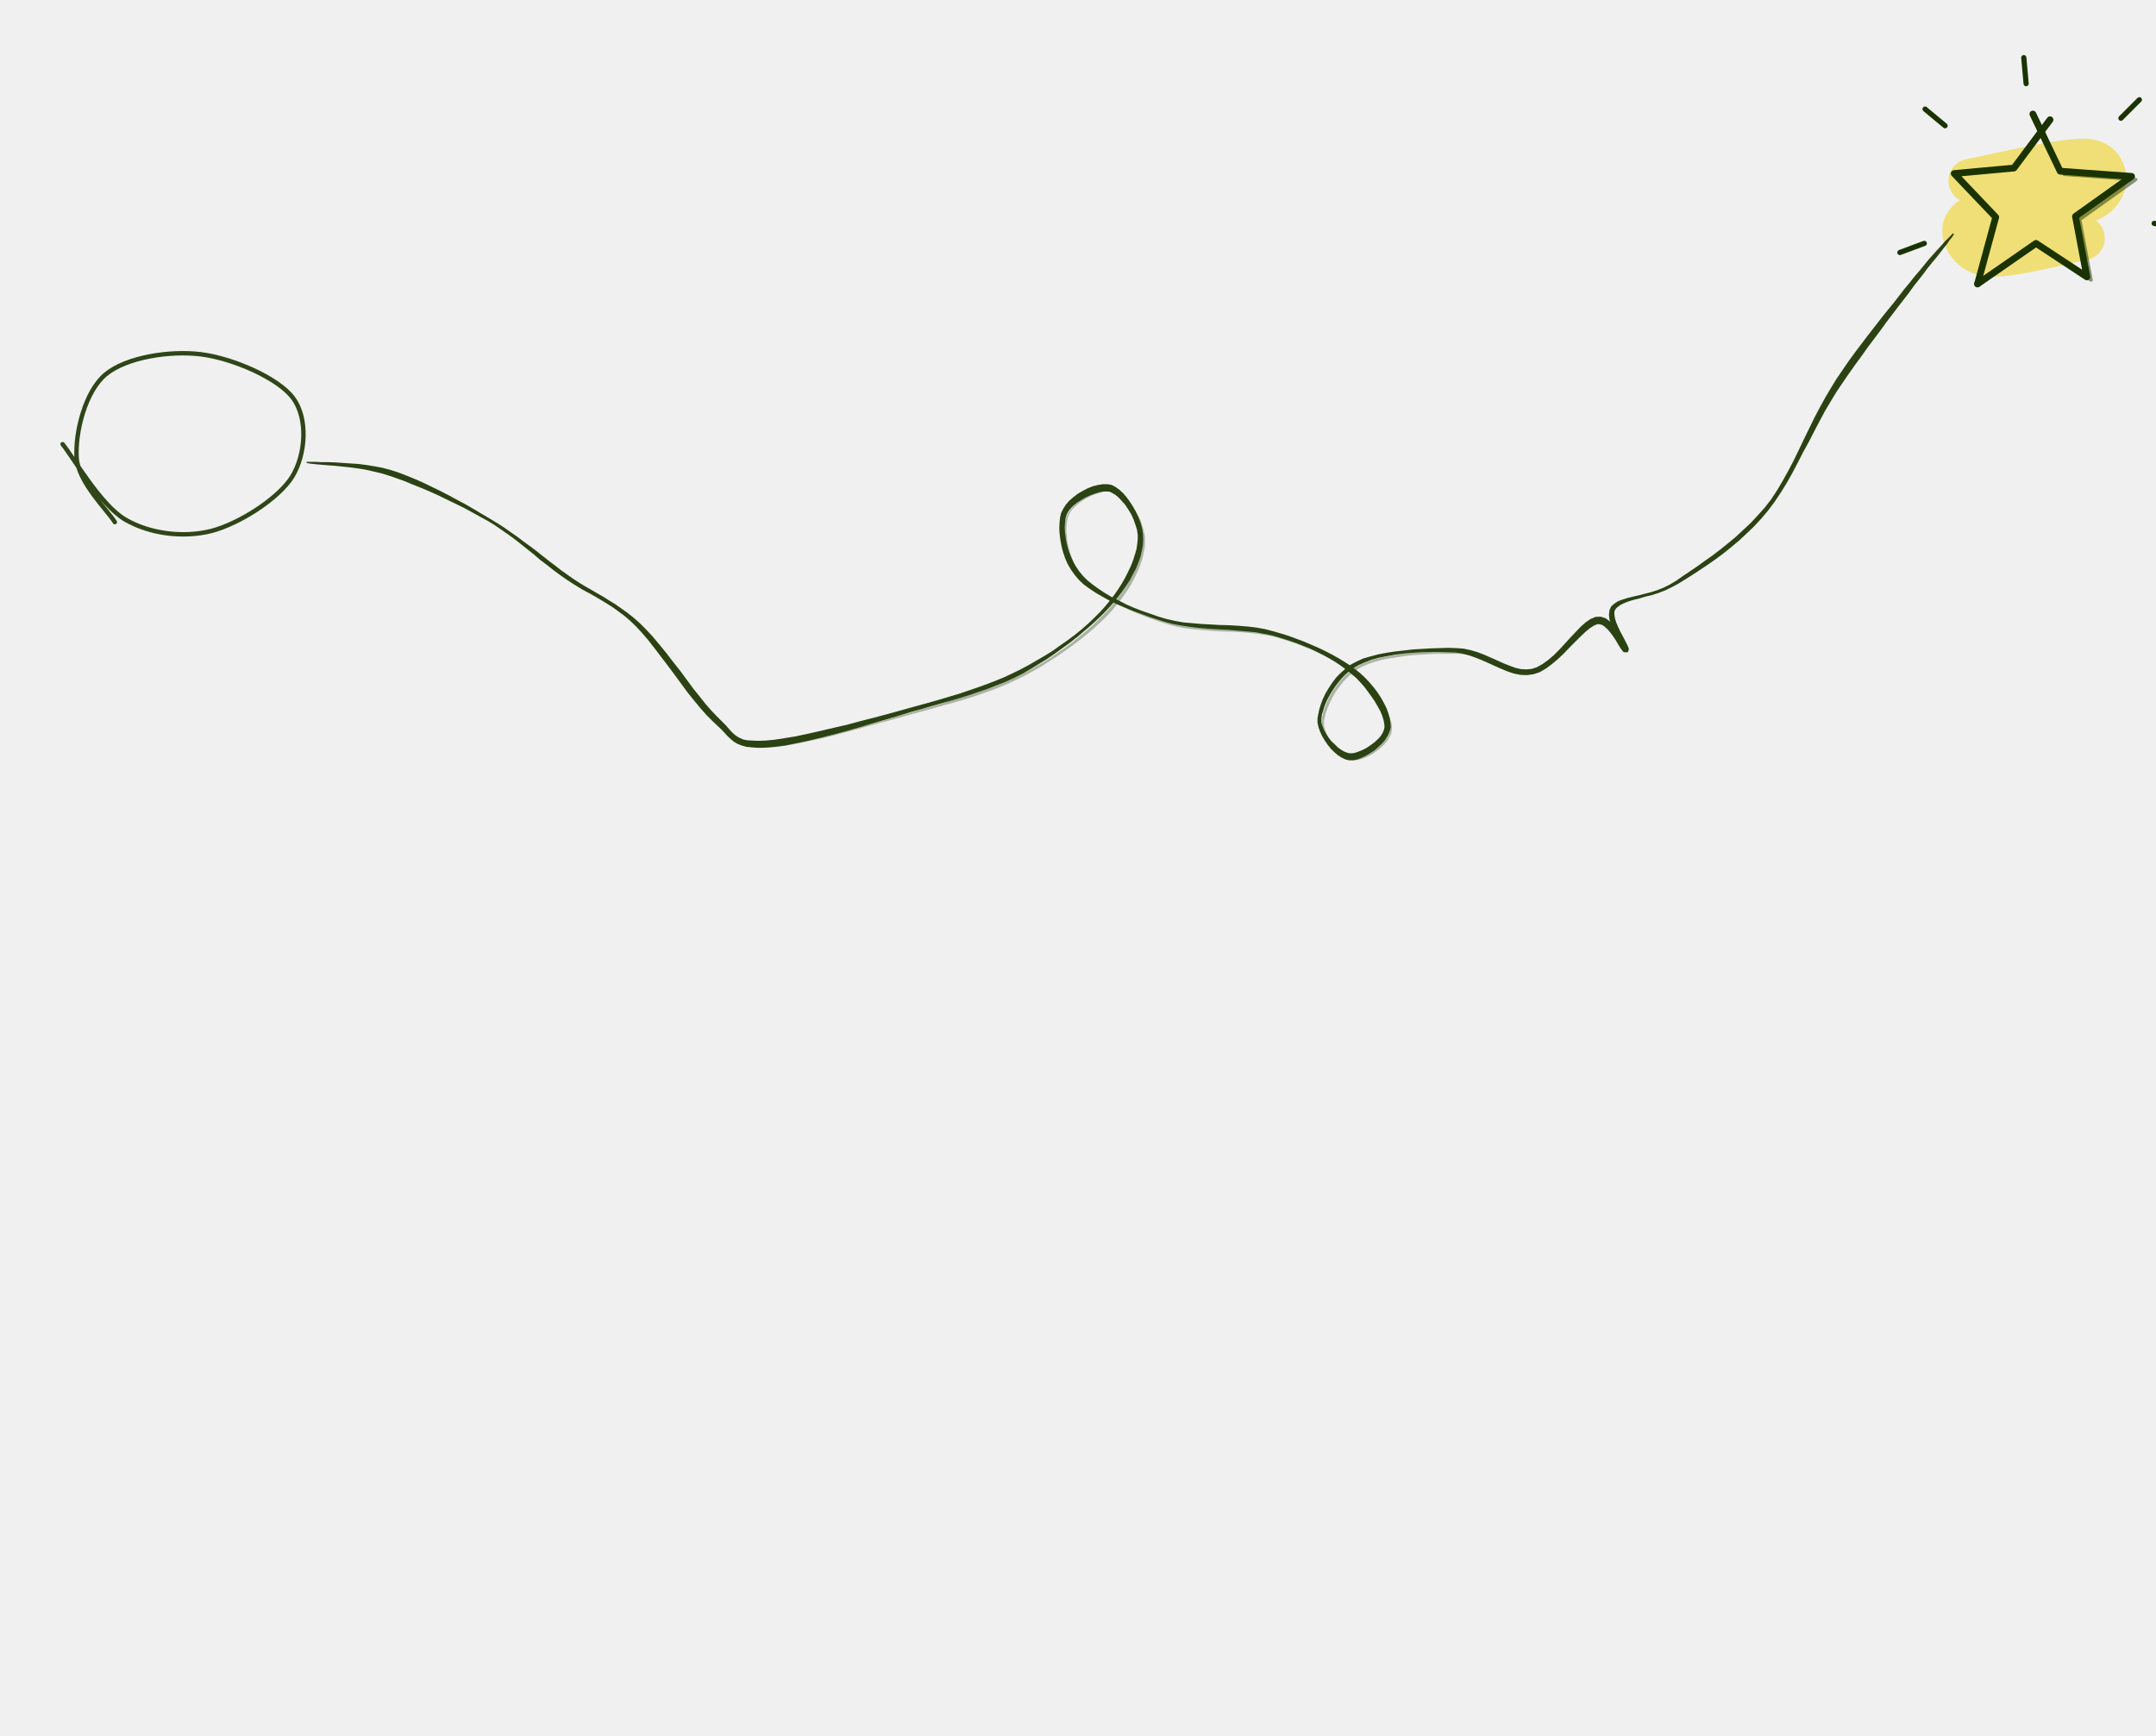
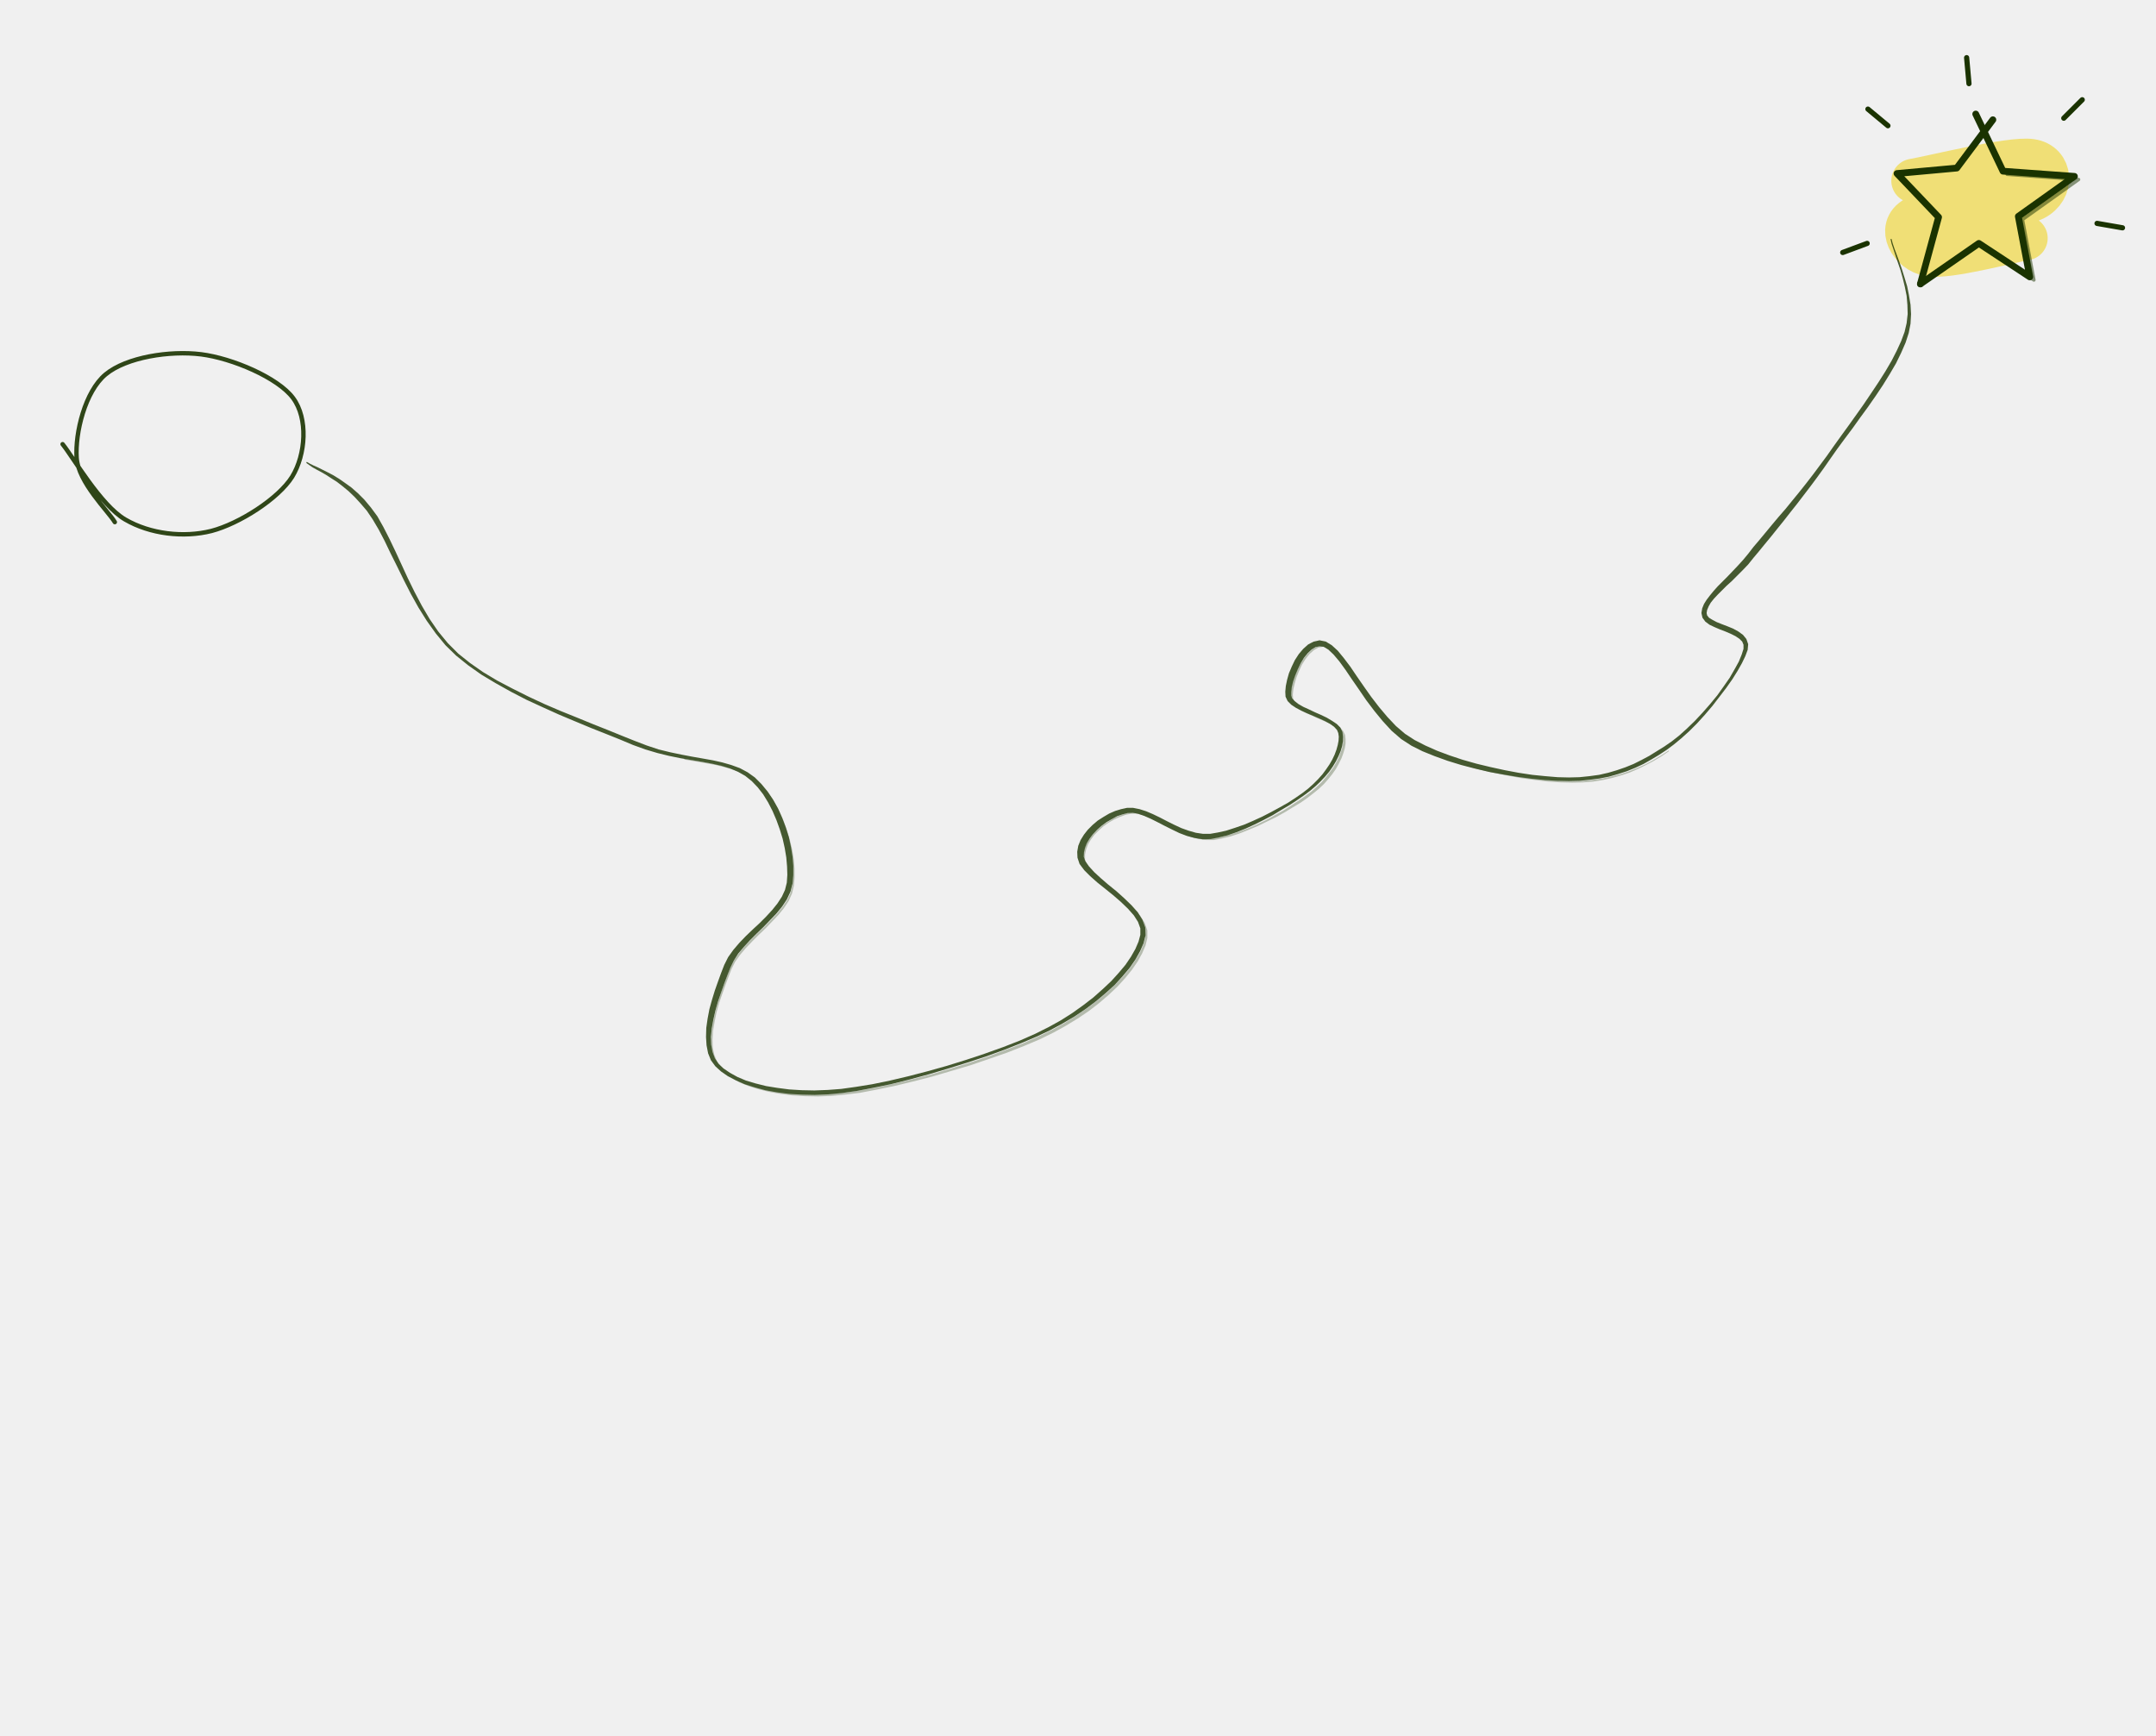
<svg xmlns="http://www.w3.org/2000/svg" class="bm-live" viewBox="196 0 830 668" aria-hidden="true" focusable="false" overflow="visible">
  <defs>
    <mask id="bm-trail-mask" maskUnits="userSpaceOnUse" x="196" y="0" width="830" height="668">
-       <path class="bm-reveal" d="M314.0,178.0 C319.3,178.7 334.3,178.3 346.0,182.0 C357.7,185.7 372.7,193.3 384.0,200.0 C395.3,206.7 404.4,215.2 414.0,222.0 C423.6,228.8 432.0,231.4 441.6,240.5 C451.1,249.6 462.9,268.9 471.1,276.6 C479.3,284.3 478.2,287.0 490.8,286.4 C503.3,285.9 530.1,278.0 546.5,273.3 C562.9,268.7 576.6,265.1 589.2,258.6 C601.7,252.0 614.3,242.4 622.0,234.0 C629.6,225.5 634.8,215.4 635.1,207.7 C635.4,200.1 628.5,189.7 623.6,188.0 C618.7,186.4 607.5,192.1 605.6,197.9 C603.6,203.6 605.6,215.6 612.1,222.5 C618.7,229.3 632.6,235.3 644.9,238.9 C657.2,242.4 673.9,240.5 685.9,243.8 C697.9,247.1 709.7,252.5 717.1,258.6 C724.5,264.6 730.5,274.4 730.2,279.9 C729.9,285.3 719.8,291.9 715.4,291.4 C711.1,290.8 703.4,282.6 704.0,276.6 C704.5,270.6 710.0,259.7 718.7,255.3 C727.5,250.9 745.2,249.8 756.4,250.4 C767.6,250.9 776.9,260.5 786.0,258.6 C795.0,256.6 804.5,240.2 810.6,238.9 C816.6,237.5 820.9,251.2 822.0,250.4 C823.1,249.5 813.8,238.3 817.1,234.0 C820.4,229.6 831.9,230.4 841.7,224.1 C851.5,217.8 866.0,208.4 876.0,196.0 C886.0,183.6 893.0,164.0 902.0,150.0 C911.0,136.0 922.3,122.0 930.0,112.0 C937.7,102.0 945.0,93.7 948.0,90.0" pathLength="1" fill="none" stroke="#fff" stroke-width="9" stroke-linecap="round" stroke-linejoin="round" />
+       <path class="bm-reveal" d="M314.0,178.0 C318.0,181.0 328.3,183.7 338.0,196.0 C347.7,208.3 355.0,237.0 372.0,252.0 C389.0,267.0 421.0,278.0 440.0,286.0 C459.0,294.0 476.0,291.0 486.0,300.0 C496.0,309.0 501.7,328.0 500.0,340.0 C498.3,352.0 480.7,360.3 476.0,372.0 C471.3,383.7 464.7,402.0 472.0,410.0 C479.3,418.0 498.7,422.3 520.0,420.0 C541.3,417.7 580.7,406.0 600.0,396.0 C619.3,386.0 634.0,371.0 636.0,360.0 C638.0,349.0 613.0,338.0 612.0,330.0 C611.0,322.0 621.7,313.3 630.0,312.0 C638.3,310.7 650.3,323.3 662.0,322.0 C673.7,320.7 691.7,310.7 700.0,304.0 C708.3,297.3 713.3,288.0 712.0,282.0 C710.7,276.0 693.0,273.7 692.0,268.0 C691.0,262.3 698.0,245.0 706.0,248.0 C714.0,251.0 724.3,277.3 740.0,286.0 C755.7,294.7 783.3,300.0 800.0,300.0 C816.7,300.0 828.7,294.3 840.0,286.0 C851.3,277.7 866.0,258.3 868.0,250.0 C870.0,241.7 851.7,242.0 852.0,236.0 C852.3,230.0 862.0,224.0 870.0,214.0 C878.0,204.0 890.0,190.3 900.0,176.0 C910.0,161.7 926.0,142.0 930.0,128.0 C934.0,114.0 925.0,98.0 924.0,92.0" pathLength="1" fill="none" stroke="#fff" stroke-width="9" stroke-linecap="round" stroke-linejoin="round" />
    </mask>
  </defs>
  <path class="bm-extra" d="M240.2,201.0 C237.7,196.8 226.1,185.7 225.5,176.2 C224.9,166.7 228.7,150.7 236.7,144.1 C244.7,137.5 261.4,134.9 273.4,136.4 C285.4,137.9 303.0,145.4 308.8,153.2 C314.7,161.1 313.7,175.0 308.5,183.5 C303.2,192.0 288.1,201.6 277.4,204.4 C266.7,207.1 253.8,205.6 244.2,200.0 C234.7,194.5 224.1,175.9 220.1,171.0" pathLength="1" fill="none" stroke="#1a3300" stroke-width="1.7" stroke-linecap="round" opacity="0.9" />
-   <g class="bm-trail" mask="url(#bm-trail-mask)" fill="#1a3300" opacity="0.92">
-     <path d="M314.0,178.2 L315.5,178.5 L317.4,178.7 L319.6,178.9 L322.0,179.1 L324.7,179.3 L327.6,179.6 L330.5,179.9 L333.6,180.3 L336.7,180.8 L339.8,181.5 L342.8,182.2 L345.7,183.1 L348.6,184.1 L351.7,185.2 L354.8,186.5 L358.1,187.8 L361.4,189.2 L364.7,190.7 L368.0,192.3 L371.3,193.9 L374.6,195.5 L377.7,197.2 L380.8,198.9 L383.7,200.5 L386.5,202.2 L389.1,204.0 L391.7,205.8 L394.3,207.7 L396.7,209.6 L399.2,211.6 L401.6,213.5 L403.9,215.5 L406.3,217.3 L408.7,219.2 L411.1,221.0 L413.5,222.7 L415.9,224.3 L418.3,225.8 L420.6,227.2 L422.9,228.4 L425.2,229.7 L427.4,231.0 L429.7,232.4 L431.9,233.8 L434.1,235.4 L436.4,237.1 L438.6,239.0 L440.9,241.2 L443.2,243.7 L445.6,246.5 L448.1,249.7 L450.6,253.0 L453.2,256.4 L455.8,259.9 L458.3,263.3 L460.8,266.7 L463.3,269.8 L465.7,272.7 L468.0,275.3 L470.2,277.5 L472.1,279.3 L473.7,280.8 L475.0,282.2 L476.2,283.5 L477.4,284.6 L478.6,285.6 L480.0,286.4 L481.5,287.0 L483.3,287.5 L485.4,287.7 L487.9,287.9 L490.8,287.8 L494.3,287.5 L498.3,287.0 L502.7,286.1 L507.4,285.1 L512.4,283.9 L517.5,282.6 L522.7,281.2 L527.9,279.7 L532.9,278.2 L537.8,276.8 L542.5,275.4 L546.7,274.1 L550.8,273.0 L554.7,271.8 L558.6,270.7 L562.3,269.7 L566.0,268.6 L569.5,267.5 L573.0,266.3 L576.5,265.1 L579.8,263.8 L583.1,262.5 L586.4,261.0 L589.6,259.4 L592.7,257.6 L595.8,255.7 L598.9,253.8 L602.0,251.7 L604.9,249.6 L607.8,247.5 L610.6,245.3 L613.2,243.1 L615.8,240.9 L618.2,238.7 L620.4,236.6 L622.5,234.4 L624.4,232.3 L626.2,230.1 L627.9,227.9 L629.5,225.6 L631.0,223.3 L632.2,221.0 L633.4,218.7 L634.3,216.4 L635.1,214.2 L635.6,212.0 L636.0,209.8 L636.1,207.7 L636.0,205.6 L635.7,203.5 L635.1,201.3 L634.3,199.2 L633.3,197.1 L632.2,195.1 L631.0,193.2 L629.7,191.4 L628.4,189.9 L627.0,188.6 L625.5,187.5 L624.0,186.7 L622.4,186.4 L620.6,186.4 L618.7,186.7 L616.7,187.2 L614.7,188.0 L612.8,189.0 L610.9,190.1 L609.2,191.4 L607.6,192.8 L606.3,194.3 L605.3,195.9 L604.5,197.5 L604.1,199.2 L603.9,201.1 L603.8,203.2 L603.9,205.4 L604.2,207.7 L604.6,210.0 L605.2,212.4 L606.0,214.8 L607.0,217.1 L608.3,219.3 L609.7,221.3 L611.3,223.2 L613.2,225.0 L615.4,226.6 L617.8,228.2 L620.4,229.7 L623.1,231.2 L626.0,232.6 L629.1,233.9 L632.2,235.2 L635.3,236.3 L638.5,237.5 L641.6,238.5 L644.8,239.5 L647.9,240.3 L651.3,240.9 L654.7,241.4 L658.3,241.8 L661.9,242.1 L665.5,242.3 L669.1,242.5 L672.6,242.8 L676.1,243.1 L679.4,243.4 L682.6,244.0 L685.7,244.6 L688.7,245.5 L691.6,246.4 L694.6,247.4 L697.4,248.5 L700.2,249.6 L702.9,250.9 L705.5,252.2 L708.0,253.6 L710.3,255.0 L712.5,256.5 L714.5,258.0 L716.3,259.5 L718.1,261.0 L719.7,262.7 L721.3,264.5 L722.7,266.4 L724.1,268.3 L725.3,270.1 L726.4,272.0 L727.4,273.8 L728.1,275.5 L728.6,277.1 L728.9,278.6 L729.0,279.8 L728.8,280.9 L728.3,282.1 L727.5,283.4 L726.4,284.6 L725.1,285.8 L723.6,286.9 L722.1,287.9 L720.6,288.7 L719.1,289.3 L717.7,289.8 L716.5,290.0 L715.6,290.0 L714.7,289.8 L713.6,289.4 L712.4,288.7 L711.1,287.8 L709.9,286.6 L708.6,285.4 L707.5,284.0 L706.5,282.5 L705.7,281.0 L705.1,279.5 L704.7,278.1 L704.7,276.7 L704.9,275.1 L705.4,273.5 L706.0,271.6 L706.8,269.7 L707.8,267.8 L709.0,265.8 L710.3,263.9 L711.8,262.0 L713.4,260.2 L715.2,258.6 L717.1,257.2 L719.1,256.0 L721.4,255.0 L724.0,254.0 L726.9,253.2 L730.0,252.6 L733.3,252.0 L736.7,251.6 L740.2,251.3 L743.7,251.1 L747.1,251.0 L750.4,251.0 L753.5,251.1 L756.4,251.2 L759.0,251.6 L761.6,252.3 L764.1,253.2 L766.6,254.2 L769.1,255.3 L771.5,256.4 L774.0,257.5 L776.4,258.5 L778.8,259.3 L781.3,259.8 L783.7,259.9 L786.2,259.6 L788.7,258.8 L791.1,257.4 L793.4,255.7 L795.8,253.7 L798.0,251.6 L800.2,249.3 L802.4,247.1 L804.4,245.1 L806.4,243.2 L808.1,241.8 L809.7,240.8 L810.9,240.3 L811.8,240.3 L812.8,240.6 L813.8,241.3 L814.9,242.3 L816.0,243.6 L817.1,245.1 L818.1,246.6 L818.9,248.0 L819.7,249.3 L820.4,250.3 L821.1,251.1 L822.7,251.1 L823.1,249.8 L822.7,248.8 L822.1,247.6 L821.4,246.2 L820.6,244.7 L819.7,243.0 L818.9,241.3 L818.2,239.6 L817.7,238.0 L817.5,236.6 L817.5,235.4 L817.9,234.5 L818.7,233.7 L819.8,232.9 L821.2,232.2 L823.0,231.5 L825.0,230.9 L827.1,230.4 L829.4,229.7 L831.9,229.1 L834.4,228.3 L837.0,227.3 L839.5,226.1 L842.1,224.7 L844.7,223.1 L847.4,221.4 L850.3,219.5 L853.3,217.5 L856.3,215.4 L859.4,213.1 L862.4,210.7 L865.5,208.1 L868.4,205.4 L871.3,202.6 L874.1,199.6 L876.7,196.5 L879.1,193.3 L881.5,189.7 L883.8,186.0 L886.0,182.1 L888.1,178.1 L890.2,174.0 L892.4,170.0 L894.5,165.9 L896.6,161.9 L898.7,158.0 L900.9,154.3 L903.1,150.7 L905.4,147.3 L907.8,143.8 L910.2,140.4 L912.7,137.0 L915.1,133.6 L917.6,130.3 L920.0,127.1 L922.3,123.9 L924.6,120.9 L926.8,118.0 L928.9,115.3 L930.9,112.7 L932.7,110.2 L934.6,107.8 L936.4,105.5 L938.1,103.2 L939.8,101.1 L941.4,99.2 L942.9,97.3 L944.2,95.6 L945.5,94.0 L946.5,92.5 L947.5,91.3 L948.2,90.2 L947.8,89.8 L946.9,90.8 L945.8,91.9 L944.5,93.2 L943.2,94.7 L941.7,96.3 L940.1,98.1 L938.4,100.0 L936.7,102.1 L934.9,104.3 L933.0,106.5 L931.1,108.9 L929.1,111.3 L927.1,113.9 L925.0,116.6 L922.7,119.4 L920.3,122.4 L917.9,125.5 L915.4,128.7 L912.9,132.0 L910.4,135.3 L907.9,138.7 L905.5,142.2 L903.1,145.7 L900.9,149.3 L898.7,153.0 L896.6,156.8 L894.5,160.8 L892.5,164.9 L890.5,169.0 L888.5,173.2 L886.5,177.3 L884.4,181.3 L882.3,185.1 L880.1,188.8 L877.8,192.3 L875.3,195.5 L872.7,198.4 L870.0,201.3 L867.1,204.0 L864.2,206.7 L861.2,209.2 L858.2,211.6 L855.2,213.9 L852.2,216.0 L849.3,218.1 L846.5,220.0 L843.8,221.8 L841.4,223.5 L838.9,225.0 L836.5,226.2 L834.0,227.2 L831.5,228.0 L829.1,228.6 L826.8,229.2 L824.6,229.7 L822.6,230.2 L820.7,230.8 L819.0,231.4 L817.6,232.3 L816.3,233.4 L815.6,234.9 L815.4,236.7 L815.6,238.5 L816.2,240.3 L816.9,242.2 L817.8,244.0 L818.7,245.7 L819.6,247.2 L820.4,248.5 L820.9,249.6 L821.2,250.1 L821.4,249.6 L822.3,249.5 L822.1,249.1 L821.6,248.2 L820.9,246.9 L820.1,245.4 L819.2,243.7 L818.2,242.1 L817.0,240.5 L815.6,239.1 L814.1,238.0 L812.2,237.4 L810.2,237.5 L808.3,238.3 L806.4,239.6 L804.5,241.3 L802.6,243.3 L800.6,245.4 L798.5,247.7 L796.4,250.0 L794.3,252.1 L792.1,254.0 L789.9,255.6 L787.8,256.8 L785.7,257.5 L783.7,257.7 L781.6,257.6 L779.4,257.1 L777.2,256.3 L774.9,255.4 L772.5,254.3 L770.0,253.2 L767.5,252.1 L764.9,251.1 L762.2,250.3 L759.4,249.7 L756.5,249.5 L753.5,249.4 L750.4,249.5 L747.0,249.6 L743.6,249.8 L740.1,250.0 L736.6,250.4 L733.1,250.8 L729.8,251.3 L726.6,251.9 L723.6,252.7 L720.8,253.5 L718.4,254.6 L716.1,255.8 L714.1,257.3 L712.2,259.0 L710.4,260.8 L708.9,262.8 L707.5,264.9 L706.3,266.9 L705.3,269.0 L704.5,271.1 L703.9,273.0 L703.5,274.9 L703.2,276.5 L703.2,278.2 L703.6,280.0 L704.2,281.7 L705.0,283.4 L706.0,285.1 L707.1,286.7 L708.3,288.2 L709.6,289.5 L711.0,290.7 L712.4,291.6 L713.8,292.3 L715.3,292.7 L716.8,292.7 L718.4,292.4 L720.0,291.8 L721.7,291.0 L723.4,290.0 L725.1,288.9 L726.6,287.6 L728.1,286.2 L729.3,284.8 L730.3,283.2 L731.0,281.6 L731.4,280.0 L731.3,278.3 L731.0,276.5 L730.5,274.7 L729.8,272.7 L728.8,270.7 L727.7,268.7 L726.4,266.7 L724.9,264.7 L723.3,262.8 L721.6,261.0 L719.7,259.2 L717.8,257.7 L715.8,256.2 L713.6,254.8 L711.3,253.4 L708.8,252.0 L706.3,250.7 L703.6,249.4 L700.8,248.2 L698.0,247.0 L695.1,245.9 L692.1,244.8 L689.2,243.9 L686.1,243.0 L683.0,242.2 L679.7,241.6 L676.3,241.2 L672.7,240.9 L669.2,240.7 L665.6,240.6 L662.0,240.4 L658.4,240.2 L654.9,239.9 L651.5,239.6 L648.2,239.0 L645.1,238.3 L642.0,237.4 L638.9,236.3 L635.7,235.2 L632.6,234.0 L629.6,232.7 L626.7,231.2 L623.9,229.8 L621.2,228.2 L618.8,226.6 L616.6,225.0 L614.6,223.4 L612.9,221.7 L611.5,220.0 L610.2,218.1 L609.1,216.1 L608.1,213.9 L607.3,211.7 L606.7,209.5 L606.3,207.3 L606.0,205.2 L605.9,203.2 L606.0,201.3 L606.2,199.6 L606.6,198.2 L607.2,197.0 L608.1,195.8 L609.3,194.6 L610.8,193.4 L612.4,192.4 L614.1,191.4 L615.9,190.6 L617.6,190.0 L619.3,189.5 L620.8,189.2 L622.1,189.2 L623.2,189.3 L624.2,189.8 L625.4,190.5 L626.7,191.6 L627.9,192.9 L629.2,194.4 L630.4,196.2 L631.5,198.0 L632.4,200.0 L633.1,202.0 L633.7,203.9 L634.0,205.9 L634.0,207.7 L633.8,209.5 L633.5,211.5 L632.9,213.5 L632.2,215.7 L631.4,217.8 L630.3,220.1 L629.2,222.3 L627.9,224.6 L626.5,226.8 L624.9,229.1 L623.2,231.3 L621.4,233.5 L619.5,235.6 L617.3,237.8 L615.0,240.0 L612.5,242.2 L609.8,244.4 L607.0,246.5 L604.1,248.5 L601.2,250.6 L598.1,252.5 L595.0,254.3 L591.9,256.1 L588.7,257.8 L585.6,259.3 L582.4,260.8 L579.2,262.1 L575.8,263.4 L572.5,264.6 L569.0,265.8 L565.5,267.0 L561.8,268.1 L558.1,269.2 L554.3,270.3 L550.3,271.4 L546.3,272.5 L542.0,273.7 L537.3,275.0 L532.4,276.3 L527.3,277.6 L522.1,279.0 L516.9,280.2 L511.8,281.4 L506.9,282.5 L502.2,283.5 L497.9,284.2 L494.0,284.8 L490.7,285.1 L487.9,285.2 L485.6,285.1 L483.7,285.0 L482.2,284.7 L481.0,284.2 L479.9,283.6 L478.9,282.9 L477.8,281.9 L476.7,280.7 L475.4,279.2 L473.8,277.6 L471.9,275.7 L469.9,273.6 L467.7,271.1 L465.4,268.2 L462.9,265.1 L460.4,261.7 L457.9,258.3 L455.2,254.9 L452.6,251.5 L449.9,248.2 L447.3,245.1 L444.7,242.3 L442.2,239.8 L439.8,237.7 L437.4,235.8 L435.0,234.1 L432.7,232.5 L430.4,231.1 L428.2,229.7 L425.9,228.4 L423.7,227.1 L421.4,225.8 L419.1,224.4 L416.8,222.9 L414.5,221.3 L412.1,219.6 L409.8,217.8 L407.4,216.0 L405.0,214.1 L402.6,212.2 L400.1,210.3 L397.6,208.5 L395.1,206.6 L392.5,204.8 L389.8,202.9 L387.1,201.2 L384.3,199.5 L381.4,197.8 L378.4,196.0 L375.3,194.2 L372.1,192.5 L368.8,190.7 L365.5,189.0 L362.2,187.4 L358.9,185.8 L355.7,184.4 L352.5,183.1 L349.4,181.9 L346.3,180.9 L343.3,180.1 L340.1,179.5 L337.0,179.0 L333.8,178.6 L330.7,178.4 L327.7,178.2 L324.8,178.0 L322.1,177.9 L319.6,177.9 L317.4,177.8 L315.6,177.8 L314.0,177.8 Z" />
-     <path d="M424.5,228.9 L426.8,230.2 L429.0,231.5 L431.2,232.9 L433.5,234.4 L435.7,236.0 L438.0,237.7 L440.3,239.6 L442.6,241.8 L445.0,244.3 L447.5,247.1 L450.0,250.2 L452.6,253.5 L455.2,256.9 L457.8,260.4 L460.4,263.8 L462.9,267.1 L465.4,270.2 L467.7,273.1 L470.0,275.7 L472.1,277.9 L474.0,279.7 L475.6,281.3 L476.9,282.7 L478.1,283.9 L479.2,285.0 L480.4,285.9 L481.6,286.7 L483.1,287.2 L484.8,287.6 L486.8,287.8 L489.2,287.9 L492.1,287.8 L495.5,287.5 L499.5,286.9 L503.8,286.1 L508.5,285.1 L513.5,284.0 L518.6,282.7 L523.8,281.3 L528.9,279.9 L534.0,278.5 L539.0,277.2 L543.6,275.9 L547.9,274.7 L552.0,273.6 L555.9,272.5 L559.8,271.4 L563.5,270.4 L567.2,269.3 L570.7,268.2 L574.2,267.0 L577.6,265.8 L581.0,264.5 L584.3,263.1 L587.5,261.6 L590.7,260.0 L593.8,258.3 L597.0,256.5 L600.1,254.5 L603.1,252.6 L606.1,250.5 L609.0,248.4 L611.8,246.3 L614.5,244.1 L617.1,241.9 L619.5,239.7 L621.7,237.6 L623.8,235.4 L625.6,233.2 L627.4,231.0 L629.0,228.7 L630.6,226.4 L631.9,224.1 L633.1,221.8 L634.2,219.5 L635.1,217.2 L635.8,215.0 L636.3,212.8 L636.7,210.7 L636.8,208.7 L636.8,206.7 L636.4,204.6 L635.8,202.5 L635.1,200.4 L634.1,198.3 L633.0,196.4 L631.8,194.5 L630.5,192.8 L629.2,191.4 L627.8,190.1 L626.4,189.2 L625.0,188.6 L623.6,188.3 L622.0,188.4 L620.2,188.7 L618.4,189.3 L616.5,190.0 L614.6,190.9 L612.8,192.0 L611.1,193.2 L609.6,194.5 L608.3,195.9 L607.3,197.3 L606.6,198.8 L606.1,200.4 L605.9,202.2 L605.8,204.2 L605.9,206.3 L606.1,208.6 L606.5,210.9 L607.2,213.2 L608.0,215.5 L609.0,217.8 L610.2,219.9 L611.6,221.9 L613.1,223.8 L615.0,225.5 L617.0,227.1 L619.4,228.7 L621.9,230.3 L624.6,231.8 L627.5,233.3 L630.5,234.7 L633.5,236.0 L636.7,237.3 L639.8,238.4 L642.9,239.5 L646.1,240.5 L649.3,241.3 L652.6,241.9 L656.1,242.3 L659.6,242.6 L663.2,242.9 L666.8,243.1 L670.4,243.2 L673.9,243.4 L677.4,243.7 L680.8,244.1 L684.0,244.6 L687.1,245.3 L690.1,246.2 L693.0,247.1 L695.9,248.1 L698.8,249.3 L701.6,250.4 L704.3,251.7 L706.9,253.0 L709.4,254.3 L711.8,255.7 L714.0,257.1 L716.1,258.6 L718.0,260.0 L719.8,261.5 L721.6,263.2 L723.2,265.0 L724.8,266.8 L726.2,268.7 L727.5,270.6 L728.6,272.5 L729.5,274.4 L730.3,276.2 L730.8,277.9 L731.1,279.5 L731.2,280.9 L730.9,282.2 L730.3,283.5 L729.4,284.8 L728.2,286.1 L726.9,287.4 L725.4,288.5 L723.9,289.6 L722.3,290.5 L720.7,291.2 L719.2,291.7 L717.9,292.0 L716.8,292.0 L715.7,291.8 L714.5,291.2 L713.2,290.4 L711.9,289.4 L710.6,288.2 L709.4,286.8 L708.3,285.4 L707.3,283.8 L706.6,282.2 L706.0,280.6 L705.7,279.1 L705.7,277.6 L706.0,276.1 L706.4,274.4 L707.1,272.5 L707.9,270.6 L708.9,268.6 L710.0,266.6 L711.4,264.7 L712.8,262.8 L714.5,261.0 L716.3,259.4 L718.2,257.9 L720.2,256.7 L722.6,255.7 L725.2,254.8 L728.1,254.0 L731.3,253.4 L734.6,252.9 L738.0,252.4 L741.5,252.1 L744.9,251.9 L748.4,251.7 L751.7,251.7 L754.8,251.7 L757.7,251.7 L760.4,252.0 L763.1,252.6 L765.7,253.4 L768.3,254.4 L770.8,255.4 L773.2,256.5 L775.7,257.6 L775.8,257.3 L773.4,256.2 L770.9,255.1 L768.5,253.9 L765.9,252.9 L763.3,252.0 L760.6,251.3 L757.8,251.0 L754.8,250.8 L751.7,250.8 L748.3,250.8 L744.9,251.0 L741.4,251.2 L737.9,251.5 L734.5,251.9 L731.1,252.5 L727.9,253.1 L724.9,253.9 L722.2,254.8 L719.8,255.8 L717.6,257.1 L715.6,258.6 L713.7,260.2 L712.0,262.1 L710.5,264.0 L709.1,266.0 L707.9,268.1 L706.9,270.1 L706.1,272.2 L705.4,274.1 L705.0,275.9 L704.8,277.6 L704.9,279.2 L705.2,280.9 L705.9,282.5 L706.7,284.1 L707.8,285.7 L708.9,287.2 L710.2,288.6 L711.5,289.8 L712.9,290.9 L714.2,291.8 L715.5,292.4 L716.7,292.7 L718.0,292.7 L719.4,292.4 L721.0,291.9 L722.6,291.2 L724.3,290.3 L725.9,289.2 L727.4,288.0 L728.8,286.7 L730.0,285.3 L730.9,283.8 L731.6,282.4 L731.8,280.9 L731.8,279.4 L731.5,277.7 L730.9,276.0 L730.2,274.1 L729.3,272.2 L728.2,270.2 L726.9,268.2 L725.5,266.3 L724.0,264.3 L722.3,262.5 L720.6,260.7 L718.7,259.1 L716.8,257.6 L714.7,256.1 L712.4,254.7 L710.0,253.3 L707.4,251.9 L704.8,250.6 L702.0,249.4 L699.2,248.2 L696.3,247.1 L693.4,246.1 L690.4,245.2 L687.4,244.3 L684.2,243.6 L680.9,243.0 L677.5,242.6 L674.0,242.3 L670.5,242.0 L666.9,241.8 L663.3,241.6 L659.7,241.4 L656.2,241.0 L652.8,240.6 L649.5,240.1 L646.4,239.3 L643.3,238.4 L640.1,237.4 L637.0,236.3 L633.9,235.1 L630.8,233.9 L627.8,232.5 L625.0,231.1 L622.3,229.6 L619.8,228.1 L617.5,226.5 L615.5,224.9 L613.7,223.2 L612.2,221.4 L610.9,219.5 L609.7,217.4 L608.8,215.2 L608.0,212.9 L607.4,210.7 L606.9,208.4 L606.7,206.3 L606.5,204.2 L606.6,202.2 L606.8,200.5 L607.2,199.0 L607.8,197.6 L608.7,196.2 L610.0,194.9 L611.5,193.6 L613.1,192.5 L614.9,191.5 L616.7,190.6 L618.6,189.9 L620.4,189.4 L622.0,189.2 L623.5,189.2 L624.8,189.5 L625.9,190.0 L627.2,190.9 L628.5,192.1 L629.7,193.5 L631.0,195.1 L632.2,196.9 L633.2,198.8 L634.2,200.8 L635.0,202.8 L635.5,204.8 L635.8,206.8 L635.9,208.7 L635.7,210.6 L635.4,212.6 L634.8,214.7 L634.0,216.9 L633.1,219.0 L632.0,221.3 L630.8,223.5 L629.5,225.7 L628.0,228.0 L626.3,230.2 L624.6,232.4 L622.8,234.5 L620.8,236.6 L618.6,238.8 L616.3,241.0 L613.8,243.2 L611.1,245.4 L608.4,247.6 L605.5,249.7 L602.6,251.7 L599.6,253.7 L596.5,255.6 L593.4,257.4 L590.2,259.1 L587.1,260.7 L583.9,262.1 L580.6,263.5 L577.3,264.8 L573.9,266.0 L570.4,267.2 L566.9,268.3 L563.2,269.4 L559.5,270.5 L555.7,271.6 L551.8,272.8 L547.7,274.0 L543.4,275.2 L538.8,276.6 L533.9,278.0 L528.8,279.4 L523.6,280.8 L518.4,282.1 L513.3,283.4 L508.4,284.5 L503.7,285.5 L499.4,286.3 L495.4,286.8 L492.0,287.1 L489.2,287.1 L486.8,287.0 L484.9,286.8 L483.3,286.4 L482.0,285.9 L480.8,285.3 L479.7,284.4 L478.6,283.4 L477.4,282.2 L476.1,280.8 L474.5,279.2 L472.6,277.3 L470.5,275.2 L468.3,272.7 L465.9,269.8 L463.5,266.6 L461.0,263.3 L458.4,259.9 L455.9,256.4 L453.3,253.0 L450.7,249.7 L448.1,246.5 L445.6,243.7 L443.1,241.2 L440.7,239.1 L438.4,237.2 L436.1,235.5 L433.8,234.0 L431.5,232.5 L429.2,231.2 L426.9,229.9 L424.7,228.6 Z" opacity="0.35" />
+   <g class="bm-trail" mask="url(#bm-trail-mask)" fill="#1a3300" opacity="0.8">
+     <path d="M313.9,178.2 L315.0,179.0 L316.3,179.9 L317.9,180.8 L319.6,181.7 L321.5,182.8 L323.5,184.1 L325.7,185.5 L327.9,187.2 L330.2,189.1 L332.5,191.3 L334.8,193.8 L337.2,196.6 L339.5,200.0 L341.8,203.9 L344.1,208.3 L346.4,213.1 L348.9,218.1 L351.5,223.4 L354.2,228.7 L357.1,233.9 L360.3,239.0 L363.8,243.9 L367.5,248.4 L371.6,252.4 L376.2,256.1 L381.3,259.7 L386.8,263.0 L392.7,266.3 L398.7,269.4 L405.0,272.3 L411.2,275.1 L417.4,277.7 L423.4,280.2 L429.2,282.5 L434.7,284.7 L439.7,286.8 L444.4,288.5 L449.1,289.9 L453.6,291.0 L458.0,291.9 L462.2,292.6 L466.3,293.3 L470.1,294.0 L473.7,294.8 L477.0,295.8 L480.1,297.1 L482.9,298.7 L485.4,300.7 L487.7,303.1 L489.8,305.8 L491.7,308.9 L493.4,312.2 L494.9,315.7 L496.2,319.3 L497.3,322.9 L498.1,326.5 L498.7,330.1 L499.0,333.6 L499.1,336.8 L498.9,339.8 L498.2,342.6 L497.0,345.2 L495.3,347.8 L493.3,350.3 L490.9,352.9 L488.4,355.4 L485.7,357.9 L483.1,360.4 L480.6,363.0 L478.3,365.7 L476.3,368.5 L474.8,371.5 L473.6,374.6 L472.4,377.9 L471.2,381.3 L470.1,384.9 L469.1,388.5 L468.4,392.2 L467.9,395.7 L467.8,399.2 L468.0,402.4 L468.6,405.5 L469.7,408.2 L471.4,410.5 L473.6,412.5 L476.2,414.3 L479.3,415.9 L482.7,417.4 L486.5,418.6 L490.6,419.7 L495.0,420.5 L499.6,421.1 L504.5,421.4 L509.6,421.5 L514.8,421.3 L520.1,420.8 L525.8,420.0 L532.1,418.8 L538.9,417.4 L546.1,415.6 L553.5,413.6 L560.9,411.4 L568.3,409.1 L575.6,406.7 L582.5,404.2 L589.1,401.6 L595.0,399.1 L600.3,396.6 L605.1,394.0 L609.7,391.3 L614.0,388.4 L618.0,385.4 L621.8,382.2 L625.2,379.1 L628.2,375.8 L630.9,372.6 L633.1,369.4 L634.9,366.2 L636.2,363.2 L637.0,360.1 L636.9,357.1 L635.8,354.1 L634.0,351.2 L631.6,348.5 L628.8,345.8 L625.8,343.1 L622.7,340.6 L619.8,338.1 L617.2,335.7 L615.2,333.5 L613.8,331.5 L613.2,329.8 L613.3,328.1 L613.7,326.4 L614.4,324.6 L615.5,322.8 L616.8,321.1 L618.4,319.4 L620.1,317.9 L622.0,316.5 L624.1,315.3 L626.1,314.2 L628.2,313.5 L630.1,313.0 L632.1,312.9 L634.2,313.3 L636.5,314.1 L639.0,315.2 L641.6,316.5 L644.3,317.9 L647.1,319.3 L650.0,320.7 L652.9,321.8 L655.9,322.6 L659.0,323.1 L662.1,323.0 L665.2,322.4 L668.5,321.6 L672.0,320.4 L675.5,319.0 L679.0,317.4 L682.6,315.6 L686.0,313.8 L689.3,311.8 L692.5,309.9 L695.4,308.0 L698.0,306.2 L700.4,304.4 L702.4,302.7 L704.3,300.9 L706.1,299.0 L707.7,297.1 L709.1,295.1 L710.3,293.1 L711.3,291.1 L712.1,289.2 L712.7,287.2 L713.0,285.3 L713.0,283.5 L712.8,281.8 L712.0,280.1 L710.6,278.7 L708.8,277.5 L706.8,276.3 L704.5,275.2 L702.2,274.2 L699.9,273.1 L697.7,272.1 L695.8,271.0 L694.4,269.9 L693.4,268.8 L693.1,267.8 L693.1,266.4 L693.3,264.5 L693.8,262.4 L694.6,260.1 L695.6,257.7 L696.7,255.4 L698.0,253.2 L699.5,251.4 L701.0,250.0 L702.5,249.1 L704.0,248.8 L705.6,249.0 L707.4,250.1 L709.4,252.0 L711.6,254.6 L714.0,257.9 L716.5,261.6 L719.2,265.5 L722.0,269.6 L725.1,273.7 L728.3,277.6 L731.7,281.3 L735.4,284.5 L739.4,287.1 L743.6,289.2 L748.3,291.1 L753.3,292.9 L758.5,294.5 L763.9,295.9 L769.4,297.2 L774.9,298.2 L780.4,299.1 L785.7,299.8 L790.8,300.3 L795.6,300.6 L800.0,300.7 L804.1,300.6 L808.0,300.2 L811.8,299.7 L815.4,299.0 L818.9,298.0 L822.3,296.9 L825.5,295.6 L828.7,294.1 L831.7,292.4 L834.7,290.6 L837.6,288.7 L840.4,286.6 L843.3,284.2 L846.3,281.5 L849.3,278.5 L852.3,275.2 L855.2,271.8 L857.9,268.3 L860.5,264.9 L862.9,261.5 L864.9,258.3 L866.6,255.3 L867.9,252.6 L868.8,250.2 L869.0,248.0 L868.3,246.0 L867.0,244.4 L865.2,243.1 L863.2,242.0 L861.0,241.1 L858.9,240.3 L856.9,239.5 L855.2,238.6 L853.9,237.8 L853.2,236.9 L853.0,236.0 L853.2,234.8 L853.8,233.4 L854.6,232.0 L855.8,230.5 L857.3,228.9 L858.9,227.3 L860.7,225.5 L862.7,223.7 L864.7,221.7 L866.8,219.6 L869.0,217.3 L871.0,214.8 L873.1,212.3 L875.3,209.6 L877.7,206.7 L880.1,203.7 L882.6,200.6 L885.1,197.4 L887.8,194.0 L890.4,190.6 L893.0,187.2 L895.6,183.7 L898.2,180.1 L900.7,176.5 L903.3,172.8 L906.1,169.0 L909.1,165.0 L912.1,160.8 L915.1,156.7 L918.1,152.4 L920.9,148.2 L923.5,144.0 L925.9,139.9 L927.9,135.8 L929.6,131.9 L930.8,128.2 L931.5,124.6 L931.7,120.9 L931.5,117.3 L930.9,113.7 L930.2,110.2 L929.2,106.9 L928.2,103.7 L927.2,100.8 L926.2,98.1 L925.3,95.7 L924.6,93.6 L924.2,92.0 L923.8,92.0 L924.2,93.8 L924.9,95.9 L925.7,98.3 L926.6,101.0 L927.6,103.9 L928.5,107.1 L929.3,110.4 L930.0,113.9 L930.3,117.4 L930.4,120.9 L930.0,124.4 L929.2,127.8 L927.9,131.3 L926.2,135.0 L924.2,138.9 L921.8,143.0 L919.2,147.1 L916.4,151.3 L913.5,155.6 L910.6,159.7 L907.6,163.9 L904.7,167.9 L901.9,171.8 L899.3,175.5 L896.7,179.0 L894.1,182.5 L891.4,186.0 L888.7,189.4 L886.0,192.7 L883.4,195.9 L880.7,199.0 L878.1,202.1 L875.7,205.0 L873.3,207.9 L871.0,210.6 L869.0,213.2 L867.0,215.6 L865.0,217.8 L863.0,219.9 L861.0,222.0 L859.1,223.9 L857.3,225.7 L855.7,227.5 L854.3,229.2 L853.0,230.9 L852.0,232.5 L851.3,234.2 L851.0,236.0 L851.4,237.8 L852.5,239.3 L854.1,240.5 L856.0,241.4 L858.1,242.3 L860.2,243.1 L862.3,244.0 L864.1,244.9 L865.6,245.9 L866.7,247.0 L867.2,248.2 L867.2,249.8 L866.5,252.0 L865.4,254.7 L863.8,257.6 L861.9,260.9 L859.6,264.2 L857.1,267.7 L854.3,271.1 L851.4,274.4 L848.4,277.6 L845.4,280.5 L842.4,283.2 L839.6,285.4 L836.7,287.4 L833.8,289.2 L830.9,291.0 L827.9,292.6 L824.9,294.1 L821.7,295.4 L818.5,296.5 L815.1,297.5 L811.6,298.3 L807.9,298.8 L804.0,299.2 L800.0,299.3 L795.7,299.2 L790.9,298.8 L785.9,298.3 L780.6,297.5 L775.3,296.5 L769.8,295.3 L764.4,294.0 L759.1,292.5 L754.0,290.8 L749.2,289.0 L744.7,287.0 L740.6,284.9 L736.9,282.5 L733.4,279.5 L730.1,276.0 L726.9,272.2 L723.9,268.3 L721.0,264.2 L718.3,260.3 L715.8,256.6 L713.3,253.3 L711.0,250.5 L708.7,248.4 L706.4,247.0 L704.0,246.5 L701.7,247.0 L699.6,248.1 L697.7,249.8 L696.0,251.8 L694.5,254.1 L693.3,256.6 L692.2,259.2 L691.5,261.7 L691.0,264.1 L690.8,266.3 L690.9,268.2 L691.7,269.9 L693.1,271.3 L694.9,272.5 L697.0,273.6 L699.2,274.6 L701.6,275.6 L703.9,276.6 L706.1,277.6 L708.1,278.7 L709.6,279.8 L710.7,281.0 L711.2,282.2 L711.4,283.6 L711.3,285.2 L711.0,286.8 L710.5,288.6 L709.8,290.5 L708.9,292.4 L707.8,294.3 L706.5,296.2 L705.1,298.1 L703.4,300.0 L701.6,301.8 L699.6,303.6 L697.4,305.3 L694.8,307.1 L691.9,309.0 L688.7,310.8 L685.4,312.6 L681.9,314.4 L678.4,316.0 L674.9,317.5 L671.4,318.7 L668.0,319.8 L664.8,320.5 L661.9,321.0 L659.1,321.0 L656.4,320.6 L653.6,319.8 L650.8,318.8 L648.0,317.5 L645.2,316.1 L642.5,314.7 L639.8,313.4 L637.2,312.3 L634.7,311.5 L632.2,311.0 L629.9,311.0 L627.6,311.5 L625.3,312.2 L623.0,313.2 L620.8,314.5 L618.6,315.9 L616.6,317.6 L614.8,319.4 L613.3,321.3 L612.0,323.4 L611.1,325.6 L610.7,327.9 L610.8,330.2 L611.6,332.6 L613.4,335.0 L615.7,337.3 L618.4,339.7 L621.4,342.1 L624.5,344.6 L627.5,347.2 L630.2,349.8 L632.5,352.4 L634.1,354.9 L635.0,357.4 L635.0,359.9 L634.3,362.5 L633.1,365.3 L631.4,368.3 L629.3,371.4 L626.7,374.5 L623.8,377.7 L620.5,380.8 L616.9,384.0 L613.0,387.0 L608.8,390.0 L604.4,392.8 L599.7,395.4 L594.5,398.0 L588.6,400.6 L582.2,403.1 L575.2,405.6 L568.0,408.0 L560.6,410.3 L553.1,412.4 L545.8,414.3 L538.6,416.0 L531.8,417.4 L525.6,418.4 L519.9,419.2 L514.7,419.6 L509.5,419.8 L504.6,419.7 L499.8,419.4 L495.2,418.8 L490.9,418.1 L486.9,417.1 L483.2,416.0 L479.9,414.6 L477.0,413.0 L474.5,411.3 L472.6,409.5 L471.2,407.4 L470.3,405.0 L469.8,402.2 L469.7,399.2 L470.0,396.0 L470.6,392.6 L471.4,389.1 L472.4,385.6 L473.6,382.1 L474.8,378.7 L476.0,375.5 L477.2,372.5 L478.5,369.8 L480.2,367.1 L482.4,364.5 L484.7,362.0 L487.3,359.4 L489.9,356.9 L492.4,354.3 L494.9,351.7 L497.1,349.0 L498.9,346.3 L500.3,343.3 L501.1,340.2 L501.4,336.9 L501.4,333.4 L501.1,329.8 L500.5,326.1 L499.7,322.3 L498.5,318.5 L497.1,314.8 L495.5,311.2 L493.6,307.8 L491.5,304.7 L489.1,301.8 L486.6,299.3 L483.8,297.3 L480.8,295.7 L477.5,294.5 L474.0,293.5 L470.4,292.7 L466.5,292.0 L462.5,291.3 L458.3,290.5 L454.0,289.6 L449.5,288.5 L445.0,287.0 L440.3,285.2 L435.3,283.2 L429.9,281.0 L424.1,278.7 L418.0,276.2 L411.8,273.7 L405.5,271.0 L399.3,268.1 L393.3,265.1 L387.4,262.0 L381.9,258.7 L376.9,255.2 L372.4,251.6 L368.4,247.6 L364.7,243.1 L361.4,238.3 L358.4,233.2 L355.6,227.9 L353.0,222.6 L350.6,217.4 L348.2,212.2 L345.9,207.4 L343.6,202.9 L341.3,198.8 L338.8,195.4 L336.3,192.4 L333.8,189.9 L331.3,187.7 L328.8,185.9 L326.5,184.3 L324.2,182.9 L322.1,181.8 L320.1,180.8 L318.3,179.9 L316.7,179.2 L315.3,178.5 L314.1,177.8 Z" />
+     <path d="M459.4,292.4 L463.6,293.1 L467.6,293.8 L471.5,294.5 L475.1,295.4 L478.5,296.4 L481.6,297.7 L484.5,299.3 L487.1,301.3 L489.4,303.7 L491.6,306.5 L493.6,309.6 L495.4,312.9 L497.0,316.4 L498.3,320.0 L499.4,323.7 L500.3,327.4 L500.9,331.0 L501.2,334.5 L501.2,337.9 L501.0,340.9 L500.3,343.8 L499.0,346.6 L497.2,349.2 L495.1,351.8 L492.7,354.3 L490.2,356.9 L487.5,359.4 L485.0,361.9 L482.5,364.5 L480.3,367.2 L478.4,370.0 L477.0,372.9 L475.8,375.9 L474.6,379.2 L473.4,382.6 L472.3,386.2 L471.3,389.8 L470.5,393.3 L470.0,396.8 L469.8,400.2 L469.9,403.4 L470.4,406.3 L471.5,408.9 L473.0,411.2 L475.1,413.2 L477.7,415.0 L480.7,416.7 L484.1,418.1 L487.9,419.3 L491.9,420.3 L496.3,421.1 L501.0,421.7 L505.8,422.0 L510.9,422.1 L516.0,421.9 L521.3,421.4 L527.1,420.7 L533.4,419.5 L540.2,418.1 L547.3,416.4 L554.7,414.5 L562.2,412.3 L569.6,410.1 L576.9,407.6 L583.8,405.2 L590.4,402.6 L596.3,400.1 L601.6,397.5 L606.3,394.9 L610.9,392.1 L615.2,389.2 L619.2,386.1 L622.8,383.0 L626.2,379.8 L629.2,376.5 L631.8,373.3 L634.0,370.1 L635.7,367.0 L637.0,364.0 L637.7,361.1 L637.7,358.2 L636.7,355.3 L634.9,352.5 L632.5,349.8 L629.7,347.1 L626.7,344.5 L623.7,342.0 L620.7,339.5 L618.1,337.2 L615.9,334.9 L614.4,332.9 L613.7,330.9 L613.7,329.0 L614.1,327.1 L614.8,325.2 L615.9,323.3 L617.3,321.4 L619.0,319.7 L620.8,318.1 L622.8,316.7 L624.9,315.5 L627.1,314.5 L629.3,313.7 L631.3,313.3 L633.4,313.2 L635.7,313.7 L638.0,314.5 L640.6,315.6 L643.2,316.9 L645.9,318.4 L648.7,319.8 L651.5,321.1 L654.4,322.2 L657.4,323.0 L660.4,323.4 L663.3,323.4 L666.4,322.8 L669.7,322.0 L673.1,320.9 L676.6,319.5 L680.2,318.0 L683.7,316.3 L687.2,314.6 L690.6,312.7 L693.7,310.8 L696.7,309.0 L699.3,307.2 L701.6,305.4 L703.7,303.7 L705.6,301.9 L707.3,300.0 L708.9,298.0 L710.3,296.0 L711.4,294.0 L712.4,292.0 L713.1,290.1 L713.7,288.1 L714.0,286.3 L714.0,284.5 L713.8,282.9 L713.0,281.3 L711.7,279.9 L710.0,278.7 L708.0,277.5 L705.7,276.4 L703.4,275.4 L701.1,274.4 L698.9,273.3 L697.0,272.3 L695.4,271.2 L694.3,270.0 L693.8,268.9 L693.7,267.4 L693.9,265.4 L694.4,263.2 L695.1,260.8 L696.1,258.3 L697.2,255.9 L698.6,253.7 L700.1,251.8 L701.8,250.3 L703.5,249.3 L705.3,249.0 L707.2,249.3 L709.2,250.5 L711.3,252.5 L713.5,255.2 L715.9,258.5 L718.4,262.1 L721.1,266.1 L724.0,270.2 L727.0,274.2 L730.2,278.1 L733.7,281.6 L737.3,284.8 L741.1,287.3 L745.3,289.4 L749.9,291.3 L754.9,293.1 L760.0,294.7 L765.4,296.2 L770.9,297.5 L776.4,298.6 L781.8,299.6 L787.1,300.3 L792.1,300.9 L796.9,301.2 L801.3,301.3 L805.4,301.2 L809.3,300.9 L813.0,300.3 L816.6,299.5 L820.1,298.5 L823.4,297.4 L826.6,296.0 L829.7,294.5 L832.7,292.9 L835.7,291.1 L838.5,289.2 L838.4,288.9 L835.5,290.8 L832.5,292.6 L829.5,294.2 L826.4,295.6 L823.2,296.9 L819.9,298.0 L816.5,298.9 L812.9,299.7 L809.2,300.2 L805.4,300.6 L801.3,300.7 L796.9,300.6 L792.2,300.3 L787.1,299.7 L781.9,299.0 L776.5,298.1 L771.0,297.0 L765.5,295.7 L760.2,294.2 L755.0,292.6 L750.1,290.8 L745.6,288.8 L741.5,286.7 L737.7,284.2 L734.1,281.1 L730.8,277.6 L727.6,273.7 L724.6,269.7 L721.7,265.7 L719.0,261.7 L716.5,258.1 L714.1,254.8 L711.8,252.0 L709.5,250.0 L707.4,248.7 L705.3,248.4 L703.3,248.8 L701.4,249.8 L699.7,251.4 L698.0,253.3 L696.6,255.6 L695.4,258.0 L694.3,260.5 L693.5,262.9 L693.0,265.3 L692.7,267.3 L692.8,269.1 L693.4,270.7 L694.7,272.0 L696.4,273.2 L698.4,274.3 L700.6,275.3 L703.0,276.4 L705.3,277.4 L707.5,278.4 L709.5,279.5 L711.1,280.6 L712.2,281.8 L712.8,283.1 L713.0,284.6 L713.0,286.2 L712.7,287.9 L712.1,289.7 L711.4,291.6 L710.4,293.5 L709.3,295.4 L707.9,297.3 L706.4,299.2 L704.8,301.1 L702.9,302.9 L701.0,304.6 L698.7,306.3 L696.1,308.1 L693.2,310.0 L690.1,312.0 L686.8,313.8 L683.4,315.7 L679.9,317.4 L676.4,318.9 L672.9,320.2 L669.5,321.3 L666.3,322.1 L663.3,322.6 L660.4,322.7 L657.5,322.3 L654.7,321.4 L651.8,320.3 L649.0,319.0 L646.2,317.6 L643.5,316.3 L640.9,315.0 L638.3,313.9 L635.8,313.1 L633.5,312.6 L631.3,312.7 L629.1,313.2 L626.9,314.0 L624.7,315.0 L622.6,316.3 L620.5,317.7 L618.6,319.3 L616.9,321.0 L615.4,322.9 L614.2,324.8 L613.4,326.9 L612.9,329.0 L612.9,331.1 L613.6,333.3 L615.2,335.5 L617.4,337.8 L620.1,340.2 L623.1,342.7 L626.1,345.2 L629.1,347.8 L631.9,350.4 L634.2,353.1 L635.9,355.7 L636.9,358.3 L636.9,360.9 L636.1,363.7 L634.9,366.6 L633.1,369.6 L631.0,372.7 L628.4,375.8 L625.4,379.0 L622.1,382.1 L618.4,385.2 L614.4,388.2 L610.2,391.1 L605.7,393.9 L601.0,396.5 L595.8,399.0 L589.9,401.6 L583.4,404.1 L576.5,406.7 L569.3,409.1 L561.9,411.4 L554.5,413.6 L547.1,415.5 L540.0,417.2 L533.2,418.7 L526.9,419.8 L521.3,420.6 L516.0,421.0 L510.8,421.2 L505.9,421.1 L501.0,420.7 L496.5,420.2 L492.2,419.4 L488.1,418.4 L484.4,417.2 L481.1,415.9 L478.1,414.3 L475.6,412.6 L473.6,410.8 L472.0,408.6 L471.0,406.1 L470.4,403.3 L470.3,400.2 L470.5,396.9 L471.1,393.4 L471.8,389.9 L472.8,386.3 L474.0,382.8 L475.2,379.4 L476.4,376.2 L477.6,373.1 L479.0,370.3 L480.9,367.6 L483.1,365.0 L485.5,362.5 L488.1,359.9 L490.7,357.4 L493.2,354.8 L495.6,352.3 L497.8,349.6 L499.6,346.9 L500.9,344.0 L501.6,341.1 L501.9,337.9 L501.9,334.5 L501.6,330.9 L501.0,327.2 L500.1,323.5 L499.0,319.8 L497.7,316.1 L496.1,312.5 L494.3,309.2 L492.2,306.0 L490.0,303.2 L487.5,300.7 L484.8,298.7 L481.9,297.1 L478.7,295.9 L475.2,294.9 L471.6,294.1 L467.7,293.5 L463.7,292.8 L459.5,292.0 Z" opacity="0.35" />
  </g>
  <g class="bm-star" fill="none" stroke="#1a3300" stroke-linecap="round" stroke-linejoin="round">
    <g class="bm-star-fill" style="mix-blend-mode:multiply">
-       <path d="M954.6,69.6 C962.2,68.3 992.2,60.8 999.9,62.0 C1007.6,63.1 1008.3,72.8 1000.9,76.5 C993.5,80.2 962.1,80.6 955.4,84.1 C948.7,87.7 953.6,96.7 960.7,97.9 C967.7,99.2 991.6,92.8 997.8,91.7" fill="none" stroke="#ffe95c" stroke-width="17.0" stroke-linecap="round" stroke-linejoin="round" opacity="0.8" />
+       <path d="M932.6,69.6 C940.2,68.3 970.2,60.8 977.9,62.0 C985.6,63.1 986.3,72.8 978.9,76.5 C971.5,80.2 940.1,80.6 933.4,84.1 C926.7,87.7 931.6,96.7 938.7,97.9 C945.7,99.2 969.6,92.8 975.8,91.7" fill="none" stroke="#ffe95c" stroke-width="17.0" stroke-linecap="round" stroke-linejoin="round" opacity="0.8" />
    </g>
-     <path class="bm-star-a" d="M978.6,43.9 L989.1,65.9 L1016.6,67.9 L995.0,83.3 L999.4,106.6 L979.8,93.7 L957.3,109.3" pathLength="1" stroke-width="2.6" />
-     <path class="bm-star-b" d="M957.3,109.3 L964.3,83.6 L948.3,66.8 L971.3,64.7 L985.2,46.1" pathLength="1" stroke-width="2.6" />
-     <path class="bm-star-c" d="M990.7,67.1 L1018.2,69.1 L996.6,84.5 L1001.0,107.8 L981.4,94.9" pathLength="1" stroke-width="1.3" opacity="0.5" />
-     <path class="bm-rays" d="M944.8,48.4 L937.1,42.0 M976.0,32.2 L975.1,22.2 M1012.5,45.5 L1019.6,38.4 M1025.3,86.0 L1035.1,87.7 M936.8,93.7 L927.4,97.2" pathLength="1" stroke-width="2" />
+     <path class="bm-star-a" d="M956.6,43.9 L967.1,65.9 L994.6,67.9 L973.0,83.3 L977.4,106.6 L957.8,93.7 L935.3,109.3" pathLength="1" stroke-width="2.6" />
+     <path class="bm-star-b" d="M935.3,109.3 L942.3,83.6 L926.3,66.8 L949.3,64.7 L963.2,46.1" pathLength="1" stroke-width="2.6" />
+     <path class="bm-star-c" d="M968.7,67.1 L996.2,69.1 L974.6,84.5 L979.0,107.8 L959.4,94.9" pathLength="1" stroke-width="1.3" opacity="0.5" />
+     <path class="bm-rays" d="M922.8,48.4 L915.1,42.0 M954.0,32.2 L953.1,22.2 M990.5,45.5 L997.6,38.4 M1003.3,86.0 L1013.1,87.7 M914.8,93.7 L905.4,97.2" pathLength="1" stroke-width="2" />
  </g>
</svg>
